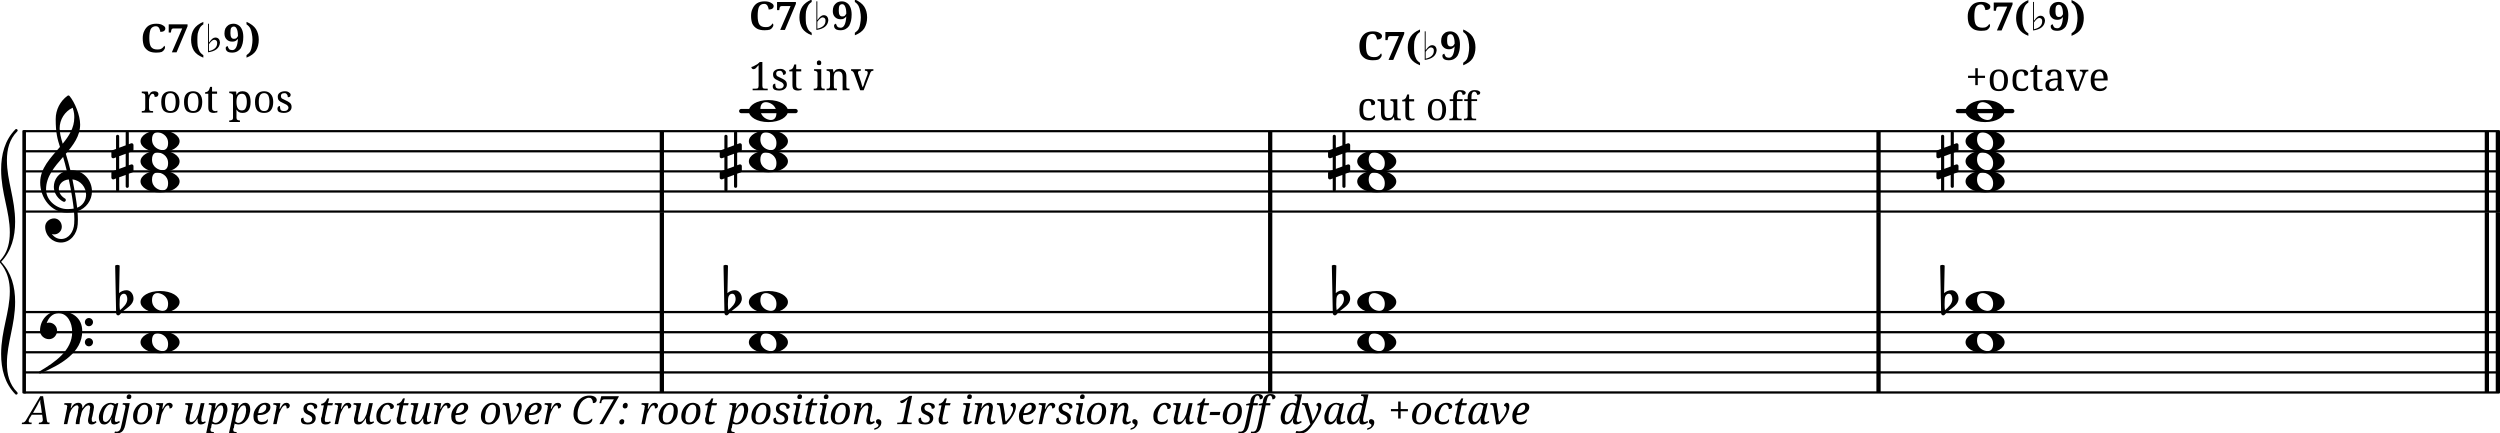
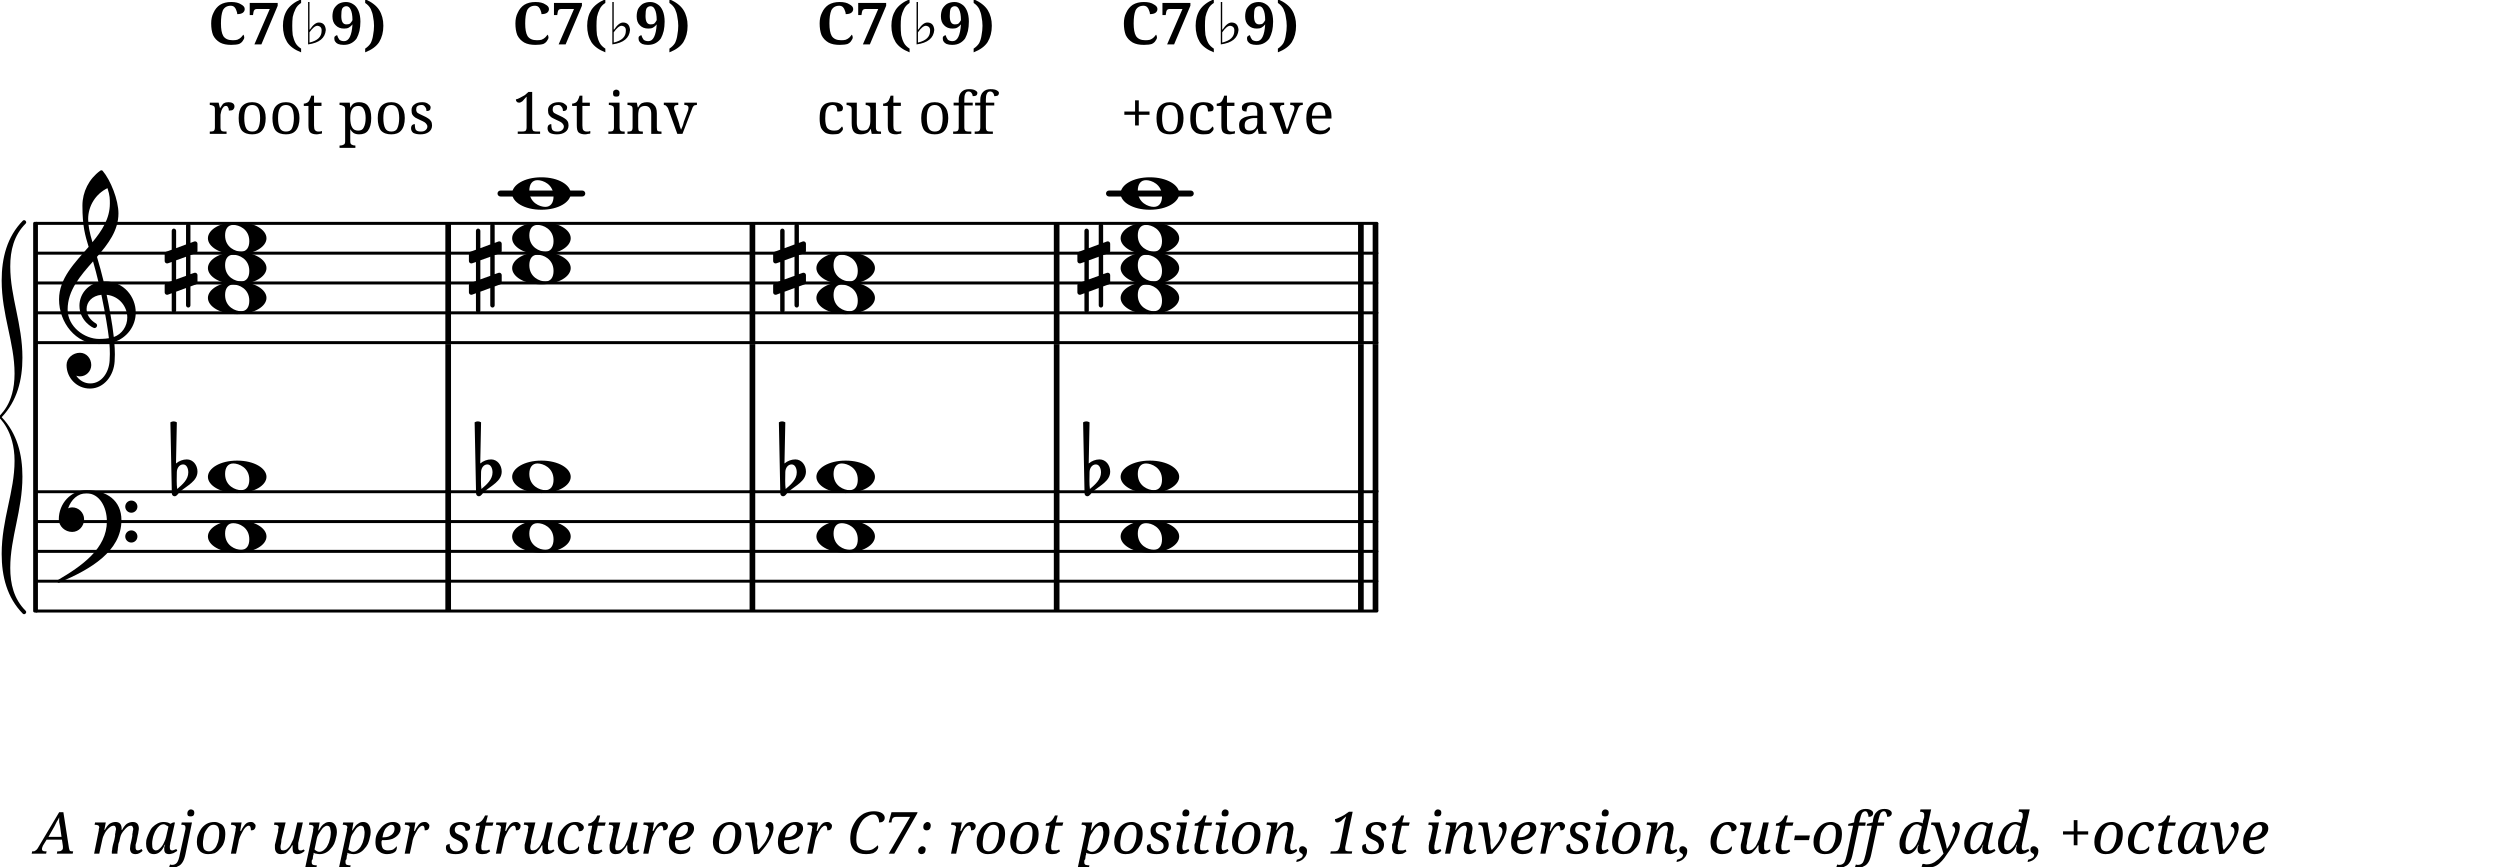
- <svg xmlns="http://www.w3.org/2000/svg" xmlns:xlink="http://www.w3.org/1999/xlink" version="1.2" width="185.78mm" height="32.17mm" viewBox="-1.191 0 124.375 21.537">
+ <svg xmlns="http://www.w3.org/2000/svg" xmlns:xlink="http://www.w3.org/1999/xlink" version="1.2" width="147.32mm" height="51.07mm" viewBox="-1.172 0 83.833 29.061">
  <style type="text/css">

tspan { white-space: pre; }

</style>
-   <g transform="translate(0, 10.5258)">
-     <line stroke-linejoin="round" stroke-linecap="round" stroke-width="0.112" stroke="currentColor" x1="0.056" y1="0" x2="123.128" y2="0" />
-   </g>
-   <g transform="translate(0, 9.5258)">
-     <line stroke-linejoin="round" stroke-linecap="round" stroke-width="0.112" stroke="currentColor" x1="0.056" y1="0" x2="123.128" y2="0" />
-   </g>
-   <g transform="translate(0, 8.5258)">
-     <line stroke-linejoin="round" stroke-linecap="round" stroke-width="0.112" stroke="currentColor" x1="0.056" y1="0" x2="123.128" y2="0" />
-   </g>
-   <g transform="translate(0, 7.5258)">
-     <line stroke-linejoin="round" stroke-linecap="round" stroke-width="0.112" stroke="currentColor" x1="0.056" y1="0" x2="123.128" y2="0" />
-   </g>
-   <g transform="translate(0, 6.5258)">
-     <line stroke-linejoin="round" stroke-linecap="round" stroke-width="0.112" stroke="currentColor" x1="0.056" y1="0" x2="123.128" y2="0" />
-   </g>
-   <g transform="translate(61.895, 8.5258)">
-     <rect x="0" y="-2" width="0.212" height="4.056" ry="0" fill="currentColor" />
-   </g>
-   <g transform="translate(61.895, 17.5258)">
-     <rect x="0" y="-2.056" width="0.212" height="4.056" ry="0" fill="currentColor" />
-   </g>
-   <g transform="translate(31.6301, -0)">
-     <rect x="0" y="10.582" width="0.212" height="4.944" ry="0" fill="currentColor" />
-   </g>
-   <g transform="translate(61.895, -0)">
-     <rect x="0" y="10.582" width="0.212" height="4.944" ry="0" fill="currentColor" />
-   </g>
-   <g transform="translate(31.6301, 17.5258)">
-     <rect x="0" y="-2.056" width="0.212" height="4.056" ry="0" fill="currentColor" />
-   </g>
-   <g transform="translate(31.6301, 8.5258)">
-     <rect x="0" y="-2" width="0.212" height="4.056" ry="0" fill="currentColor" />
-   </g>
-   <g transform="translate(92.1599, 8.5258)">
-     <rect x="0" y="-2" width="0.212" height="4.056" ry="0" fill="currentColor" />
-   </g>
-   <g transform="translate(92.1599, 17.5258)">
-     <rect x="0" y="-2.056" width="0.212" height="4.056" ry="0" fill="currentColor" />
-   </g>
-   <g transform="translate(92.1599, -0)">
-     <rect x="0" y="10.582" width="0.212" height="4.944" ry="0" fill="currentColor" />
-   </g>
-   <g transform="translate(122.9717, 8.5258)">
-     <rect x="0" y="-2" width="0.212" height="4.056" ry="0" fill="currentColor" />
-   </g>
-   <g transform="translate(122.4248, 8.5258)">
-     <rect x="0" y="-2" width="0.212" height="4.056" ry="0" fill="currentColor" />
-   </g>
-   <g transform="translate(122.9717, 17.5258)">
-     <rect x="0" y="-2.056" width="0.212" height="4.056" ry="0" fill="currentColor" />
-   </g>
-   <g transform="translate(122.4248, 17.5258)">
-     <rect x="0" y="-2.056" width="0.212" height="4.056" ry="0" fill="currentColor" />
-   </g>
-   <g transform="translate(0, 5.5258)">
-     <rect x="96.108" y="-0.106" width="2.918" height="0.212" ry="0.106" fill="currentColor" />
-   </g>
-   <g transform="translate(0, 5.5258)">
-     <rect x="35.578" y="-0.106" width="2.918" height="0.212" ry="0.106" fill="currentColor" />
-   </g>
-   <g transform="translate(0, 19.5258)">
-     <line stroke-linejoin="round" stroke-linecap="round" stroke-width="0.112" stroke="currentColor" x1="0.056" y1="0" x2="123.128" y2="0" />
-   </g>
-   <g transform="translate(0, 18.5258)">
-     <line stroke-linejoin="round" stroke-linecap="round" stroke-width="0.112" stroke="currentColor" x1="0.056" y1="0" x2="123.128" y2="0" />
-   </g>
-   <g transform="translate(0, 17.5258)">
-     <line stroke-linejoin="round" stroke-linecap="round" stroke-width="0.112" stroke="currentColor" x1="0.056" y1="0" x2="123.128" y2="0" />
-   </g>
-   <g transform="translate(0, 16.5258)">
-     <line stroke-linejoin="round" stroke-linecap="round" stroke-width="0.112" stroke="currentColor" x1="0.056" y1="0" x2="123.128" y2="0" />
-   </g>
-   <g transform="translate(0, 15.5258)">
-     <line stroke-linejoin="round" stroke-linecap="round" stroke-width="0.112" stroke="currentColor" x1="0.056" y1="0" x2="123.128" y2="0" />
-   </g>
-   <g transform="translate(122.9717, -0)">
-     <rect x="0" y="10.582" width="0.212" height="4.944" ry="0" fill="currentColor" />
-   </g>
-   <g transform="translate(122.4248, -0)">
-     <rect x="0" y="10.582" width="0.212" height="4.944" ry="0" fill="currentColor" />
-   </g>
-   <g transform="translate(65.1798, 15.0258)">
-     <path transform="scale(0.004, -0.004)" d="M29 39l-2 -64v-11c0 -22 2 -43 5 -65c44 38 91 80 91 138c0 33 -13 66 -42 66c-31 0 -51 -31 -52 -64zM-28 454c9 5 18 8 28 8s19 -3 28 -8l-7 -343c25 23 58 36 92 36c51 0 87 -49 87 -103c0 -79 -84 -117 -144 -169c-16 -14 -25 -41 -47 -41c-14 0 -25 13 -25 27z" fill="currentColor" />
-   </g>
-   <a style="color:inherit;" xlink:href="textedit:///workspaces/Build-testing/assets/notation/jt12-us-var-amaj-c7.ly:27:7:8">
-     <g transform="translate(96.5947, 9.0258)">
-       <path transform="scale(0.004, -0.004)" d="M211 111c-20 0 -68 -8 -68 -88c0 -100 89 -134 132 -134c20 0 68 8 68 88c0 100 -89 134 -132 134zM243 137c143 0 243 -65 243 -137s-100 -137 -243 -137s-243 65 -243 137s100 137 243 137z" fill="currentColor" />
-     </g>
-   </a>
-   <a style="color:inherit;" xlink:href="textedit:///workspaces/Build-testing/assets/notation/jt12-us-var-amaj-c7.ly:27:10:11">
-     <g transform="translate(96.5947, 8.0258)">
-       <path transform="scale(0.004, -0.004)" d="M211 111c-20 0 -68 -8 -68 -88c0 -100 89 -134 132 -134c20 0 68 8 68 88c0 100 -89 134 -132 134zM243 137c143 0 243 -65 243 -137s-100 -137 -243 -137s-243 65 -243 137s100 137 243 137z" fill="currentColor" />
-     </g>
-   </a>
-   <a style="color:inherit;" xlink:href="textedit:///workspaces/Build-testing/assets/notation/jt12-us-var-amaj-c7.ly:27:16:17">
-     <g transform="translate(96.5947, 7.0258)">
-       <path transform="scale(0.004, -0.004)" d="M211 111c-20 0 -68 -8 -68 -88c0 -100 89 -134 132 -134c20 0 68 8 68 88c0 100 -89 134 -132 134zM243 137c143 0 243 -65 243 -137s-100 -137 -243 -137s-243 65 -243 137s100 137 243 137z" fill="currentColor" />
-     </g>
-   </a>
-   <a style="color:inherit;" xlink:href="textedit:///workspaces/Build-testing/assets/notation/jt12-us-var-amaj-c7.ly:27:20:21">
-     <g transform="translate(96.5947, 5.5258)">
-       <path transform="scale(0.004, -0.004)" d="M211 111c-20 0 -68 -8 -68 -88c0 -100 89 -134 132 -134c20 0 68 8 68 88c0 100 -89 134 -132 134zM243 137c143 0 243 -65 243 -137s-100 -137 -243 -137s-243 65 -243 137s100 137 243 137z" fill="currentColor" />
-     </g>
-   </a>
-   <a style="color:inherit;" xlink:href="textedit:///workspaces/Build-testing/assets/notation/jt12-us-var-amaj-c7.ly:34:25:26">
-     <g transform="translate(66.3298, 17.0258)">
-       <path transform="scale(0.004, -0.004)" d="M211 111c-20 0 -68 -8 -68 -88c0 -100 89 -134 132 -134c20 0 68 8 68 88c0 100 -89 134 -132 134zM243 137c143 0 243 -65 243 -137s-100 -137 -243 -137s-243 65 -243 137s100 137 243 137z" fill="currentColor" />
-     </g>
-   </a>
-   <a style="color:inherit;" xlink:href="textedit:///workspaces/Build-testing/assets/notation/jt12-us-var-amaj-c7.ly:34:27:28">
-     <g transform="translate(66.3298, 15.0258)">
-       <path transform="scale(0.004, -0.004)" d="M211 111c-20 0 -68 -8 -68 -88c0 -100 89 -134 132 -134c20 0 68 8 68 88c0 100 -89 134 -132 134zM243 137c143 0 243 -65 243 -137s-100 -137 -243 -137s-243 65 -243 137s100 137 243 137z" fill="currentColor" />
-     </g>
-   </a>
-   <g transform="translate(64.8798, 8.0258)">
-     <path transform="scale(0.004, -0.004)" d="M0 117c0 9 6 18 15 21l43 16v157c0 11 8 19 19 19s20 -8 20 -19v-142l81 30v156c0 11 9 20 20 20s19 -9 19 -20v-142l28 11c3 1 5 1 8 1c12 0 22 -10 22 -23v-57c0 -9 -6 -18 -15 -21l-43 -16v-157l28 10c3 1 5 1 8 1c12 0 22 -9 22 -22v-57c0 -9 -6 -18 -15 -21l-43 -16 v-157c0 -11 -8 -19 -19 -19s-20 8 -20 19v142l-81 -30v-156c0 -11 -9 -20 -20 -20s-19 9 -19 20v142l-28 -11c-3 -1 -5 -1 -8 -1c-12 0 -22 10 -22 23v57c0 9 6 18 15 21l43 16v157l-28 -10c-3 -1 -5 -1 -8 -1c-12 0 -22 9 -22 22v57zM178 94l-81 -30v-158l81 30v158z" fill="currentColor" />
-   </g>
-   <g transform="translate(95.4447, 15.0258)">
-     <path transform="scale(0.004, -0.004)" d="M29 39l-2 -64v-11c0 -22 2 -43 5 -65c44 38 91 80 91 138c0 33 -13 66 -42 66c-31 0 -51 -31 -52 -64zM-28 454c9 5 18 8 28 8s19 -3 28 -8l-7 -343c25 23 58 36 92 36c51 0 87 -49 87 -103c0 -79 -84 -117 -144 -169c-16 -14 -25 -41 -47 -41c-14 0 -25 13 -25 27z" fill="currentColor" />
-   </g>
-   <a style="color:inherit;" xlink:href="textedit:///workspaces/Build-testing/assets/notation/jt12-us-var-amaj-c7.ly:34:34:35">
-     <g transform="translate(96.5947, 17.0258)">
-       <path transform="scale(0.004, -0.004)" d="M211 111c-20 0 -68 -8 -68 -88c0 -100 89 -134 132 -134c20 0 68 8 68 88c0 100 -89 134 -132 134zM243 137c143 0 243 -65 243 -137s-100 -137 -243 -137s-243 65 -243 137s100 137 243 137z" fill="currentColor" />
-     </g>
-   </a>
-   <a style="color:inherit;" xlink:href="textedit:///workspaces/Build-testing/assets/notation/jt12-us-var-amaj-c7.ly:34:36:37">
-     <g transform="translate(96.5947, 15.0258)">
-       <path transform="scale(0.004, -0.004)" d="M211 111c-20 0 -68 -8 -68 -88c0 -100 89 -134 132 -134c20 0 68 8 68 88c0 100 -89 134 -132 134zM243 137c143 0 243 -65 243 -137s-100 -137 -243 -137s-243 65 -243 137s100 137 243 137z" fill="currentColor" />
-     </g>
-   </a>
-   <a style="color:inherit;" xlink:href="textedit:///workspaces/Build-testing/assets/notation/jt12-us-var-amaj-c7.ly:27:25:26">
-     <g transform="translate(96.5947, 1.5172)">
-       <text font-family="serif" font-weight="bold" font-size="1.96" text-anchor="start" fill="currentColor">
-         <tspan>C7(♭9)</tspan>
-       </text>
-     </g>
-     <g transform="translate(96.5947, 4.5172)">
+   <g transform="translate(0, 11.4892)">
+     <line stroke-linejoin="round" stroke-linecap="round" stroke-width="0.1" stroke="currentColor" x1="0.05" y1="0" x2="44.998" y2="0" />
+   </g>
+   <g transform="translate(0, 10.4892)">
+     <line stroke-linejoin="round" stroke-linecap="round" stroke-width="0.1" stroke="currentColor" x1="0.05" y1="0" x2="44.998" y2="0" />
+   </g>
+   <g transform="translate(0, 9.4892)">
+     <line stroke-linejoin="round" stroke-linecap="round" stroke-width="0.1" stroke="currentColor" x1="0.05" y1="0" x2="44.998" y2="0" />
+   </g>
+   <g transform="translate(0, 8.4892)">
+     <line stroke-linejoin="round" stroke-linecap="round" stroke-width="0.1" stroke="currentColor" x1="0.05" y1="0" x2="44.998" y2="0" />
+   </g>
+   <g transform="translate(0, 7.4892)">
+     <line stroke-linejoin="round" stroke-linecap="round" stroke-width="0.1" stroke="currentColor" x1="0.05" y1="0" x2="44.998" y2="0" />
+   </g>
+   <g transform="translate(23.964, 9.4892)">
+     <rect x="0" y="-2" width="0.19" height="4.05" ry="0" fill="currentColor" />
+   </g>
+   <g transform="translate(23.964, 18.4892)">
+     <rect x="0" y="-2.05" width="0.19" height="4.05" ry="0" fill="currentColor" />
+   </g>
+   <g transform="translate(13.762, -0)">
+     <rect x="0" y="11.539" width="0.19" height="4.95" ry="0" fill="currentColor" />
+   </g>
+   <g transform="translate(23.964, -0)">
+     <rect x="0" y="11.539" width="0.19" height="4.95" ry="0" fill="currentColor" />
+   </g>
+   <g transform="translate(13.762, 18.4892)">
+     <rect x="0" y="-2.05" width="0.19" height="4.05" ry="0" fill="currentColor" />
+   </g>
+   <g transform="translate(13.762, 9.4892)">
+     <rect x="0" y="-2" width="0.19" height="4.05" ry="0" fill="currentColor" />
+   </g>
+   <g transform="translate(34.166, 9.4892)">
+     <rect x="0" y="-2" width="0.19" height="4.05" ry="0" fill="currentColor" />
+   </g>
+   <g transform="translate(34.166, 18.4892)">
+     <rect x="0" y="-2.05" width="0.19" height="4.05" ry="0" fill="currentColor" />
+   </g>
+   <g transform="translate(34.166, -0)">
+     <rect x="0" y="11.539" width="0.19" height="4.95" ry="0" fill="currentColor" />
+   </g>
+   <g transform="translate(44.858, 9.4892)">
+     <rect x="0" y="-2" width="0.19" height="4.05" ry="0" fill="currentColor" />
+   </g>
+   <g transform="translate(44.368, 9.4892)">
+     <rect x="0" y="-2" width="0.19" height="4.05" ry="0" fill="currentColor" />
+   </g>
+   <g transform="translate(44.858, 18.4892)">
+     <rect x="0" y="-2.05" width="0.19" height="4.05" ry="0" fill="currentColor" />
+   </g>
+   <g transform="translate(44.368, 18.4892)">
+     <rect x="0" y="-2.05" width="0.19" height="4.05" ry="0" fill="currentColor" />
+   </g>
+   <g transform="translate(0, 6.4892)">
+     <rect x="35.916" y="-0.1" width="2.943" height="0.2" ry="0.1" fill="currentColor" />
+   </g>
+   <g transform="translate(0, 6.4892)">
+     <rect x="15.511" y="-0.1" width="2.943" height="0.2" ry="0.1" fill="currentColor" />
+   </g>
+   <g transform="translate(0, 20.4892)">
+     <line stroke-linejoin="round" stroke-linecap="round" stroke-width="0.1" stroke="currentColor" x1="0.05" y1="0" x2="44.998" y2="0" />
+   </g>
+   <g transform="translate(0, 19.4892)">
+     <line stroke-linejoin="round" stroke-linecap="round" stroke-width="0.1" stroke="currentColor" x1="0.05" y1="0" x2="44.998" y2="0" />
+   </g>
+   <g transform="translate(0, 18.4892)">
+     <line stroke-linejoin="round" stroke-linecap="round" stroke-width="0.1" stroke="currentColor" x1="0.05" y1="0" x2="44.998" y2="0" />
+   </g>
+   <g transform="translate(0, 17.4892)">
+     <line stroke-linejoin="round" stroke-linecap="round" stroke-width="0.1" stroke="currentColor" x1="0.05" y1="0" x2="44.998" y2="0" />
+   </g>
+   <g transform="translate(0, 16.4892)">
+     <line stroke-linejoin="round" stroke-linecap="round" stroke-width="0.1" stroke="currentColor" x1="0.05" y1="0" x2="44.998" y2="0" />
+   </g>
+   <g transform="translate(44.858, -0)">
+     <rect x="0" y="11.539" width="0.19" height="4.95" ry="0" fill="currentColor" />
+   </g>
+   <g transform="translate(44.368, -0)">
+     <rect x="0" y="11.539" width="0.19" height="4.95" ry="0" fill="currentColor" />
+   </g>
+   <g transform="translate(25.054, 15.9892)">
+     <path transform="scale(0.004, -0.004)" d="M27 41l-1 -66v-11c0 -22 1 -44 4 -66c45 38 93 80 93 139c0 33 -14 67 -43 67c-31 0 -52 -30 -53 -63zM-15 -138l-12 595c8 5 18 8 27 8s19 -3 27 -8l-7 -345c25 21 58 34 91 34c52 0 89 -48 89 -102c0 -80 -86 -117 -147 -169c-15 -13 -24 -38 -45 -38 c-13 0 -23 11 -23 25z" fill="currentColor" />
+   </g>
+   <a style="color:inherit;" xlink:href="textedit:///workspaces/Build-testing/assets/notation/jt12-us-var-amaj-c7.ly:27:12:13">
+     <g transform="translate(36.406, 1.4892)">
+       <text font-family="serif" font-weight="bold" font-size="1.96" text-anchor="start" fill="currentColor">
+         <tspan>C7(♭9)</tspan>
+       </text>
+     </g>
+     <g transform="translate(36.406, 4.4892)">
      <text font-family="serif" font-size="1.96" text-anchor="start" fill="currentColor">
        <tspan>+octave</tspan>
      </text>
    </g>
  </a>
-   <g transform="translate(95.1447, 8.0258)">
-     <path transform="scale(0.004, -0.004)" d="M0 117c0 9 6 18 15 21l43 16v157c0 11 8 19 19 19s20 -8 20 -19v-142l81 30v156c0 11 9 20 20 20s19 -9 19 -20v-142l28 11c3 1 5 1 8 1c12 0 22 -10 22 -23v-57c0 -9 -6 -18 -15 -21l-43 -16v-157l28 10c3 1 5 1 8 1c12 0 22 -9 22 -22v-57c0 -9 -6 -18 -15 -21l-43 -16 v-157c0 -11 -8 -19 -19 -19s-20 8 -20 19v142l-81 -30v-156c0 -11 -9 -20 -20 -20s-19 9 -19 20v142l-28 -11c-3 -1 -5 -1 -8 -1c-12 0 -22 10 -22 23v57c0 9 6 18 15 21l43 16v157l-28 -10c-3 -1 -5 -1 -8 -1c-12 0 -22 9 -22 22v57zM178 94l-81 -30v-158l81 30v158z" fill="currentColor" />
-   </g>
-   <g transform="translate(4.35, 8.0258)">
-     <path transform="scale(0.004, -0.004)" d="M0 117c0 9 6 18 15 21l43 16v157c0 11 8 19 19 19s20 -8 20 -19v-142l81 30v156c0 11 9 20 20 20s19 -9 19 -20v-142l28 11c3 1 5 1 8 1c12 0 22 -10 22 -23v-57c0 -9 -6 -18 -15 -21l-43 -16v-157l28 10c3 1 5 1 8 1c12 0 22 -9 22 -22v-57c0 -9 -6 -18 -15 -21l-43 -16 v-157c0 -11 -8 -19 -19 -19s-20 8 -20 19v142l-81 -30v-156c0 -11 -9 -20 -20 -20s-19 9 -19 20v142l-28 -11c-3 -1 -5 -1 -8 -1c-12 0 -22 10 -22 23v57c0 9 6 18 15 21l43 16v157l-28 -10c-3 -1 -5 -1 -8 -1c-12 0 -22 9 -22 22v57zM178 94l-81 -30v-158l81 30v158z" fill="currentColor" />
-   </g>
-   <g transform="translate(4.65, 15.0258)">
-     <path transform="scale(0.004, -0.004)" d="M29 39l-2 -64v-11c0 -22 2 -43 5 -65c44 38 91 80 91 138c0 33 -13 66 -42 66c-31 0 -51 -31 -52 -64zM-28 454c9 5 18 8 28 8s19 -3 28 -8l-7 -343c25 23 58 36 92 36c51 0 87 -49 87 -103c0 -79 -84 -117 -144 -169c-16 -14 -25 -41 -47 -41c-14 0 -25 13 -25 27z" fill="currentColor" />
-   </g>
-   <a style="color:inherit;" xlink:href="textedit:///workspaces/Build-testing/assets/notation/jt12-us-var-amaj-c7.ly:21:16:17">
-     <g transform="translate(5.8, 7.0258)">
-       <path transform="scale(0.004, -0.004)" d="M211 111c-20 0 -68 -8 -68 -88c0 -100 89 -134 132 -134c20 0 68 8 68 88c0 100 -89 134 -132 134zM243 137c143 0 243 -65 243 -137s-100 -137 -243 -137s-243 65 -243 137s100 137 243 137z" fill="currentColor" />
-     </g>
-   </a>
-   <g transform="translate(-0.3786, 13.0258)">
+   <a style="color:inherit;" xlink:href="textedit:///workspaces/Build-testing/assets/notation/jt12-us-var-amaj-c7.ly:33:11:12">
+     <g transform="translate(36.406, 9.9892)">
+       <path transform="scale(0.004, -0.004)" d="M213 112c-45 0 -69 -34 -69 -88c0 -102 89 -136 134 -136s69 34 69 88c0 102 -89 136 -134 136zM245 136c144 0 246 -65 246 -136s-102 -136 -246 -136s-245 65 -245 136s101 136 245 136z" fill="currentColor" />
+     </g>
+   </a>
+   <a style="color:inherit;" xlink:href="textedit:///workspaces/Build-testing/assets/notation/jt12-us-var-amaj-c7.ly:33:14:15">
+     <g transform="translate(36.406, 8.9892)">
+       <path transform="scale(0.004, -0.004)" d="M213 112c-45 0 -69 -34 -69 -88c0 -102 89 -136 134 -136s69 34 69 88c0 102 -89 136 -134 136zM245 136c144 0 246 -65 246 -136s-102 -136 -246 -136s-245 65 -245 136s101 136 245 136z" fill="currentColor" />
+     </g>
+   </a>
+   <a style="color:inherit;" xlink:href="textedit:///workspaces/Build-testing/assets/notation/jt12-us-var-amaj-c7.ly:33:20:21">
+     <g transform="translate(36.406, 7.9892)">
+       <path transform="scale(0.004, -0.004)" d="M213 112c-45 0 -69 -34 -69 -88c0 -102 89 -136 134 -136s69 34 69 88c0 102 -89 136 -134 136zM245 136c144 0 246 -65 246 -136s-102 -136 -246 -136s-245 65 -245 136s101 136 245 136z" fill="currentColor" />
+     </g>
+   </a>
+   <a style="color:inherit;" xlink:href="textedit:///workspaces/Build-testing/assets/notation/jt12-us-var-amaj-c7.ly:42:25:26">
+     <g transform="translate(26.204, 17.9892)">
+       <path transform="scale(0.004, -0.004)" d="M213 112c-45 0 -69 -34 -69 -88c0 -102 89 -136 134 -136s69 34 69 88c0 102 -89 136 -134 136zM245 136c144 0 246 -65 246 -136s-102 -136 -246 -136s-245 65 -245 136s101 136 245 136z" fill="currentColor" />
+     </g>
+   </a>
+   <a style="color:inherit;" xlink:href="textedit:///workspaces/Build-testing/assets/notation/jt12-us-var-amaj-c7.ly:42:27:28">
+     <g transform="translate(26.204, 15.9892)">
+       <path transform="scale(0.004, -0.004)" d="M213 112c-45 0 -69 -34 -69 -88c0 -102 89 -136 134 -136s69 34 69 88c0 102 -89 136 -134 136zM245 136c144 0 246 -65 246 -136s-102 -136 -246 -136s-245 65 -245 136s101 136 245 136z" fill="currentColor" />
+     </g>
+   </a>
+   <g transform="translate(24.754, 8.9892)">
+     <path transform="scale(0.004, -0.004)" d="M0 119c0 8 5 15 13 18l46 17v158c0 10 8 19 18 19s19 -9 19 -19v-145l83 31v158c0 10 9 19 19 19s18 -9 18 -19v-145l32 12c2 1 5 1 7 1c11 0 20 -9 20 -20v-60c0 -8 -5 -16 -13 -19l-46 -16v-160l32 11c2 1 5 1 7 1c11 0 20 -9 20 -20v-60c0 -8 -5 -15 -13 -18l-46 -17 v-158c0 -10 -8 -19 -18 -19s-19 9 -19 19v145l-83 -31v-158c0 -10 -9 -19 -19 -19s-18 9 -18 19v145l-32 -12c-2 -1 -5 -1 -7 -1c-11 0 -20 9 -20 20v60c0 8 5 16 13 19l46 16v160l-32 -11c-2 -1 -5 -1 -7 -1c-11 0 -20 9 -20 20v60zM179 95l-83 -30v-160l83 30v160z" fill="currentColor" />
+   </g>
+   <g transform="translate(35.256, 15.9892)">
+     <path transform="scale(0.004, -0.004)" d="M27 41l-1 -66v-11c0 -22 1 -44 4 -66c45 38 93 80 93 139c0 33 -14 67 -43 67c-31 0 -52 -30 -53 -63zM-15 -138l-12 595c8 5 18 8 27 8s19 -3 27 -8l-7 -345c25 21 58 34 91 34c52 0 89 -48 89 -102c0 -80 -86 -117 -147 -169c-15 -13 -24 -38 -45 -38 c-13 0 -23 11 -23 25z" fill="currentColor" />
+   </g>
+   <a style="color:inherit;" xlink:href="textedit:///workspaces/Build-testing/assets/notation/jt12-us-var-amaj-c7.ly:42:34:35">
+     <g transform="translate(36.406, 17.9892)">
+       <path transform="scale(0.004, -0.004)" d="M213 112c-45 0 -69 -34 -69 -88c0 -102 89 -136 134 -136s69 34 69 88c0 102 -89 136 -134 136zM245 136c144 0 246 -65 246 -136s-102 -136 -246 -136s-245 65 -245 136s101 136 245 136z" fill="currentColor" />
+     </g>
+   </a>
+   <a style="color:inherit;" xlink:href="textedit:///workspaces/Build-testing/assets/notation/jt12-us-var-amaj-c7.ly:42:36:37">
+     <g transform="translate(36.406, 15.9892)">
+       <path transform="scale(0.004, -0.004)" d="M213 112c-45 0 -69 -34 -69 -88c0 -102 89 -136 134 -136s69 34 69 88c0 102 -89 136 -134 136zM245 136c144 0 246 -65 246 -136s-102 -136 -246 -136s-245 65 -245 136s101 136 245 136z" fill="currentColor" />
+     </g>
+   </a>
+   <a style="color:inherit;" xlink:href="textedit:///workspaces/Build-testing/assets/notation/jt12-us-var-amaj-c7.ly:33:24:25">
+     <g transform="translate(36.406, 6.4892)">
+       <path transform="scale(0.004, -0.004)" d="M213 112c-45 0 -69 -34 -69 -88c0 -102 89 -136 134 -136s69 34 69 88c0 102 -89 136 -134 136zM245 136c144 0 246 -65 246 -136s-102 -136 -246 -136s-245 65 -245 136s101 136 245 136z" fill="currentColor" />
+     </g>
+   </a>
+   <g transform="translate(34.956, 8.9892)">
+     <path transform="scale(0.004, -0.004)" d="M0 119c0 8 5 15 13 18l46 17v158c0 10 8 19 18 19s19 -9 19 -19v-145l83 31v158c0 10 9 19 19 19s18 -9 18 -19v-145l32 12c2 1 5 1 7 1c11 0 20 -9 20 -20v-60c0 -8 -5 -16 -13 -19l-46 -16v-160l32 11c2 1 5 1 7 1c11 0 20 -9 20 -20v-60c0 -8 -5 -15 -13 -18l-46 -17 v-158c0 -10 -8 -19 -18 -19s-19 9 -19 19v145l-83 -31v-158c0 -10 -9 -19 -19 -19s-18 9 -18 19v145l-32 -12c-2 -1 -5 -1 -7 -1c-11 0 -20 9 -20 20v60c0 8 5 16 13 19l46 16v160l-32 -11c-2 -1 -5 -1 -7 -1c-11 0 -20 9 -20 20v60zM179 95l-83 -30v-160l83 30v160z" fill="currentColor" />
+   </g>
+   <g transform="translate(4.35, 8.9892)">
+     <path transform="scale(0.004, -0.004)" d="M0 119c0 8 5 15 13 18l46 17v158c0 10 8 19 18 19s19 -9 19 -19v-145l83 31v158c0 10 9 19 19 19s18 -9 18 -19v-145l32 12c2 1 5 1 7 1c11 0 20 -9 20 -20v-60c0 -8 -5 -16 -13 -19l-46 -16v-160l32 11c2 1 5 1 7 1c11 0 20 -9 20 -20v-60c0 -8 -5 -15 -13 -18l-46 -17 v-158c0 -10 -8 -19 -18 -19s-19 9 -19 19v145l-83 -31v-158c0 -10 -9 -19 -19 -19s-18 9 -18 19v145l-32 -12c-2 -1 -5 -1 -7 -1c-11 0 -20 9 -20 20v60c0 8 5 16 13 19l46 16v160l-32 -11c-2 -1 -5 -1 -7 -1c-11 0 -20 9 -20 20v60zM179 95l-83 -30v-160l83 30v160z" fill="currentColor" />
+   </g>
+   <g transform="translate(4.65, 15.9892)">
+     <path transform="scale(0.004, -0.004)" d="M27 41l-1 -66v-11c0 -22 1 -44 4 -66c45 38 93 80 93 139c0 33 -14 67 -43 67c-31 0 -52 -30 -53 -63zM-15 -138l-12 595c8 5 18 8 27 8s19 -3 27 -8l-7 -345c25 21 58 34 91 34c52 0 89 -48 89 -102c0 -80 -86 -117 -147 -169c-15 -13 -24 -38 -45 -38 c-13 0 -23 11 -23 25z" fill="currentColor" />
+   </g>
+   <a style="color:inherit;" xlink:href="textedit:///workspaces/Build-testing/assets/notation/jt12-us-var-amaj-c7.ly:30:14:15">
+     <g transform="translate(5.8, 8.9892)">
+       <path transform="scale(0.004, -0.004)" d="M213 112c-45 0 -69 -34 -69 -88c0 -102 89 -136 134 -136s69 34 69 88c0 102 -89 136 -134 136zM245 136c144 0 246 -65 246 -136s-102 -136 -246 -136s-245 65 -245 136s101 136 245 136z" fill="currentColor" />
+     </g>
+   </a>
+   <g transform="translate(-0.36, 13.9892)">
    <path transform="scale(0.004, -0.004)" d="M-81 -366c0 255 -132 363 -132 366c0 18 132 96 132 366c0 261 -108 489 -108 780c0 189 45 366 177 501c15 15 39 -9 24 -24c-99 -99 -129 -225 -129 -360c0 -255 102 -480 102 -765c0 -186 -45 -363 -174 -498c129 -135 174 -312 174 -498c0 -285 -102 -510 -102 -765 c0 -135 30 -261 129 -360c15 -15 -9 -39 -24 -24c-132 135 -177 312 -177 501c0 291 108 519 108 780z" fill="currentColor" />
  </g>
-   <g transform="translate(-0.0786, 13.0258)">
-     <rect x="0" y="-6.556" width="0.179" height="13.112" ry="0.056" fill="currentColor" />
-   </g>
-   <a style="color:inherit;" xlink:href="textedit:///workspaces/Build-testing/assets/notation/jt12-us-var-amaj-c7.ly:21:7:8">
-     <g transform="translate(5.8, 9.0258)">
-       <path transform="scale(0.004, -0.004)" d="M211 111c-20 0 -68 -8 -68 -88c0 -100 89 -134 132 -134c20 0 68 8 68 88c0 100 -89 134 -132 134zM243 137c143 0 243 -65 243 -137s-100 -137 -243 -137s-243 65 -243 137s100 137 243 137z" fill="currentColor" />
-     </g>
-   </a>
-   <a style="color:inherit;" xlink:href="textedit:///workspaces/Build-testing/assets/notation/jt12-us-var-amaj-c7.ly:21:10:11">
-     <g transform="translate(5.8, 8.0258)">
-       <path transform="scale(0.004, -0.004)" d="M211 111c-20 0 -68 -8 -68 -88c0 -100 89 -134 132 -134c20 0 68 8 68 88c0 100 -89 134 -132 134zM243 137c143 0 243 -65 243 -137s-100 -137 -243 -137s-243 65 -243 137s100 137 243 137z" fill="currentColor" />
-     </g>
-   </a>
-   <a style="color:inherit;" xlink:href="textedit:///workspaces/Build-testing/assets/notation/jt12-us-var-amaj-c7.ly:21:21:22">
-     <g transform="translate(5.8, 2.6023)">
-       <text font-family="serif" font-weight="bold" font-size="1.96" text-anchor="start" fill="currentColor">
-         <tspan>C7(♭9)</tspan>
-       </text>
-     </g>
-     <g transform="translate(5.8, 5.6023)">
+   <g transform="translate(-0.06, 13.9892)">
+     <rect x="0" y="-6.55" width="0.16" height="13.1" ry="0.05" fill="currentColor" />
+   </g>
+   <a style="color:inherit;" xlink:href="textedit:///workspaces/Build-testing/assets/notation/jt12-us-var-amaj-c7.ly:24:12:13">
+     <g transform="translate(5.8, 1.4892)">
+       <text font-family="serif" font-weight="bold" font-size="1.96" text-anchor="start" fill="currentColor">
+         <tspan>C7(♭9)</tspan>
+       </text>
+     </g>
+     <g transform="translate(5.8, 4.4892)">
      <text font-family="serif" font-size="1.96" text-anchor="start" fill="currentColor">
        <tspan>root pos</tspan>
      </text>
    </g>
  </a>
-   <g transform="translate(0.8, 9.5258)">
-     <path transform="scale(0.004, -0.004)" d="M646 2c0 -113 -74 -213 -180 -247c3 -34 5 -68 5 -102c0 -20 -1 -40 -2 -60c-7 -121 -91 -228 -209 -228c-108 0 -196 87 -196 196c0 58 53 104 112 104c54 0 95 -48 95 -104c0 -52 -43 -95 -95 -95c-10 0 -20 2 -29 6c26 -38 68 -63 116 -63h3c93 2 153 92 159 190 c1 19 2 37 2 56c0 30 -2 60 -4 90c-5 -1 -43 -8 -88 -8c-194 0 -333 180 -333 375c0 177 130 307 246 442c-31 98 -53 170 -53 347c0 115 55 223 148 290c7 5 16 4 22 -1c68 -80 134 -243 134 -357c0 -143 -85 -255 -178 -364c21 -68 40 -137 57 -206c1 0 5 1 11 1 c156 0 257 -129 257 -262zM462 -202c66 24 111 88 111 162c0 89 -65 178 -170 190c28 -135 50 -272 59 -352zM75 26c0 -145 141 -245 263 -245c1 0 46 0 81 6c-7 65 -27 206 -61 363c-79 -8 -124 -61 -124 -119c0 -43 25 -89 80 -121c5 -5 7 -11 7 -16 c0 -12 -10 -23 -22 -23c-16 0 -127 63 -127 188c0 89 58 175 161 198c-14 58 -29 116 -46 173c-106 -122 -212 -244 -212 -404zM406 1042c-99 -47 -162 -148 -162 -257c0 -49 13 -111 38 -191c79 97 144 199 144 324c0 33 0 63 -20 124z" fill="currentColor" />
+   <a style="color:inherit;" xlink:href="textedit:///workspaces/Build-testing/assets/notation/jt12-us-var-amaj-c7.ly:30:11:12">
+     <g transform="translate(5.8, 9.9892)">
+       <path transform="scale(0.004, -0.004)" d="M213 112c-45 0 -69 -34 -69 -88c0 -102 89 -136 134 -136s69 34 69 88c0 102 -89 136 -134 136zM245 136c144 0 246 -65 246 -136s-102 -136 -246 -136s-245 65 -245 136s101 136 245 136z" fill="currentColor" />
+     </g>
+   </a>
+   <a style="color:inherit;" xlink:href="textedit:///workspaces/Build-testing/assets/notation/jt12-us-var-amaj-c7.ly:30:20:21">
+     <g transform="translate(5.8, 7.9892)">
+       <path transform="scale(0.004, -0.004)" d="M213 112c-45 0 -69 -34 -69 -88c0 -102 89 -136 134 -136s69 34 69 88c0 102 -89 136 -134 136zM245 136c144 0 246 -65 246 -136s-102 -136 -246 -136s-245 65 -245 136s101 136 245 136z" fill="currentColor" />
+     </g>
+   </a>
+   <g transform="translate(0.8, 10.4892)">
+     <path transform="scale(0.004, -0.004)" d="M266 -635h-6c-108 0 -195 88 -195 197c0 58 53 103 112 103c54 0 95 -47 95 -103c0 -52 -43 -95 -95 -95c-11 0 -21 2 -31 6c26 -39 68 -65 117 -65h4zM461 -203c68 24 113 90 113 164c0 90 -66 179 -173 190c19 -89 48 -242 60 -354zM74 28c0 -145 141 -247 264 -247 c1 0 47 0 82 6c-7 64 -29 203 -63 364c-79 -8 -124 -61 -124 -119c0 -44 25 -91 81 -123c5 -5 7 -10 7 -15c0 -11 -10 -22 -22 -22c-15 0 -126 62 -126 187c0 88 58 174 160 197c-14 58 -29 117 -46 175c-107 -121 -213 -243 -213 -403zM250 553c-29 96 -52 170 -52 346 c0 115 55 224 149 292c6 5 14 5 20 0c68 -80 133 -245 133 -358c0 -143 -86 -255 -180 -364c21 -68 39 -138 56 -207c2 0 7 1 13 1c155 0 256 -128 256 -261c0 -113 -74 -212 -180 -246c3 -35 5 -70 5 -105c0 -19 -1 -39 -2 -58c-7 -119 -88 -225 -202 -228l1 43 c93 2 153 92 159 191c1 18 2 37 2 55c0 31 -1 61 -4 92c-5 -1 -44 -8 -89 -8c-193 0 -333 180 -333 374c0 177 131 306 248 441zM428 916c0 34 1 66 -20 129c-99 -48 -162 -149 -162 -259c0 -52 12 -115 36 -194c80 97 146 198 146 324z" fill="currentColor" />
  </g>
  <a style="color:inherit;" xlink:href="textedit:///workspaces/Build-testing/assets/notation/jt12-us-var-amaj-c7.ly:18:6:7">
</a>
-   <a style="color:inherit;" xlink:href="textedit:///workspaces/Build-testing/assets/notation/jt12-us-var-amaj-c7.ly:34:7:8">
-     <g transform="translate(5.8, 17.0258)">
-       <path transform="scale(0.004, -0.004)" d="M211 111c-20 0 -68 -8 -68 -88c0 -100 89 -134 132 -134c20 0 68 8 68 88c0 100 -89 134 -132 134zM243 137c143 0 243 -65 243 -137s-100 -137 -243 -137s-243 65 -243 137s100 137 243 137z" fill="currentColor" />
-     </g>
-   </a>
-   <a style="color:inherit;" xlink:href="textedit:///workspaces/Build-testing/assets/notation/jt12-us-var-amaj-c7.ly:34:9:10">
-     <g transform="translate(5.8, 15.0258)">
-       <path transform="scale(0.004, -0.004)" d="M211 111c-20 0 -68 -8 -68 -88c0 -100 89 -134 132 -134c20 0 68 8 68 88c0 100 -89 134 -132 134zM243 137c143 0 243 -65 243 -137s-100 -137 -243 -137s-243 65 -243 137s100 137 243 137z" fill="currentColor" />
-     </g>
-   </a>
-   <g transform="translate(0.8, 16.5258)">
-     <path transform="scale(0.004, -0.004)" d="M558 -125c0 28 22 51 50 51s51 -23 51 -51s-23 -51 -51 -51s-50 23 -50 51zM558 125c0 28 22 51 50 51s51 -23 51 -51s-23 -51 -51 -51s-50 23 -50 51zM231 264c172 0 294 -88 294 -251c0 -263 -262 -416 -515 -523c-3 -3 -7 -4 -10 -4c-7 0 -14 7 -14 14c0 3 1 7 4 10 c201 118 410 265 410 492c0 119 -61 234 -169 234c-72 0 -124 -53 -148 -123c10 4 19 6 29 6c55 0 100 -45 100 -100c0 -58 -44 -106 -100 -106c-60 0 -112 47 -112 106c0 133 101 245 231 245z" fill="currentColor" />
-   </g>
-   <a style="color:inherit;" xlink:href="textedit:///workspaces/Build-testing/assets/notation/jt12-us-var-amaj-c7.ly:32:6:7">
+   <a style="color:inherit;" xlink:href="textedit:///workspaces/Build-testing/assets/notation/jt12-us-var-amaj-c7.ly:42:7:8">
+     <g transform="translate(5.8, 17.9892)">
+       <path transform="scale(0.004, -0.004)" d="M213 112c-45 0 -69 -34 -69 -88c0 -102 89 -136 134 -136s69 34 69 88c0 102 -89 136 -134 136zM245 136c144 0 246 -65 246 -136s-102 -136 -246 -136s-245 65 -245 136s101 136 245 136z" fill="currentColor" />
+     </g>
+   </a>
+   <a style="color:inherit;" xlink:href="textedit:///workspaces/Build-testing/assets/notation/jt12-us-var-amaj-c7.ly:42:9:10">
+     <g transform="translate(5.8, 15.9892)">
+       <path transform="scale(0.004, -0.004)" d="M213 112c-45 0 -69 -34 -69 -88c0 -102 89 -136 134 -136s69 34 69 88c0 102 -89 136 -134 136zM245 136c144 0 246 -65 246 -136s-102 -136 -246 -136s-245 65 -245 136s101 136 245 136z" fill="currentColor" />
+     </g>
+   </a>
+   <g transform="translate(0.8, 17.4892)">
+     <path transform="scale(0.004, -0.004)" d="M557 -125c0 28 23 51 51 51s51 -23 51 -51s-23 -51 -51 -51s-51 23 -51 51zM557 125c0 28 23 51 51 51s51 -23 51 -51s-23 -51 -51 -51s-51 23 -51 51zM232 263c172 0 293 -88 293 -251c0 -263 -263 -414 -516 -521c-3 -3 -6 -4 -9 -4c-7 0 -13 6 -13 13c0 3 1 6 4 9 c202 118 412 265 412 493c0 120 -63 235 -171 235c-74 0 -129 -54 -154 -126c11 5 22 8 34 8c55 0 100 -45 100 -100c0 -58 -44 -106 -100 -106c-60 0 -112 47 -112 106c0 133 102 244 232 244z" fill="currentColor" />
+   </g>
+   <a style="color:inherit;" xlink:href="textedit:///workspaces/Build-testing/assets/notation/jt12-us-var-amaj-c7.ly:40:6:7">
</a>
-   <g transform="translate(34.6149, 8.0258)">
-     <path transform="scale(0.004, -0.004)" d="M0 117c0 9 6 18 15 21l43 16v157c0 11 8 19 19 19s20 -8 20 -19v-142l81 30v156c0 11 9 20 20 20s19 -9 19 -20v-142l28 11c3 1 5 1 8 1c12 0 22 -10 22 -23v-57c0 -9 -6 -18 -15 -21l-43 -16v-157l28 10c3 1 5 1 8 1c12 0 22 -9 22 -22v-57c0 -9 -6 -18 -15 -21l-43 -16 v-157c0 -11 -8 -19 -19 -19s-20 8 -20 19v142l-81 -30v-156c0 -11 -9 -20 -20 -20s-19 9 -19 20v142l-28 -11c-3 -1 -5 -1 -8 -1c-12 0 -22 10 -22 23v57c0 9 6 18 15 21l43 16v157l-28 -10c-3 -1 -5 -1 -8 -1c-12 0 -22 9 -22 22v57zM178 94l-81 -30v-158l81 30v158z" fill="currentColor" />
-   </g>
-   <g transform="translate(34.9149, 15.0258)">
-     <path transform="scale(0.004, -0.004)" d="M29 39l-2 -64v-11c0 -22 2 -43 5 -65c44 38 91 80 91 138c0 33 -13 66 -42 66c-31 0 -51 -31 -52 -64zM-28 454c9 5 18 8 28 8s19 -3 28 -8l-7 -343c25 23 58 36 92 36c51 0 87 -49 87 -103c0 -79 -84 -117 -144 -169c-16 -14 -25 -41 -47 -41c-14 0 -25 13 -25 27z" fill="currentColor" />
-   </g>
-   <a style="color:inherit;" xlink:href="textedit:///workspaces/Build-testing/assets/notation/jt12-us-var-amaj-c7.ly:25:7:8">
-     <g transform="translate(66.3298, 9.0258)">
-       <path transform="scale(0.004, -0.004)" d="M211 111c-20 0 -68 -8 -68 -88c0 -100 89 -134 132 -134c20 0 68 8 68 88c0 100 -89 134 -132 134zM243 137c143 0 243 -65 243 -137s-100 -137 -243 -137s-243 65 -243 137s100 137 243 137z" fill="currentColor" />
-     </g>
-   </a>
-   <a style="color:inherit;" xlink:href="textedit:///workspaces/Build-testing/assets/notation/jt12-us-var-amaj-c7.ly:25:10:11">
-     <g transform="translate(66.3298, 8.0258)">
-       <path transform="scale(0.004, -0.004)" d="M211 111c-20 0 -68 -8 -68 -88c0 -100 89 -134 132 -134c20 0 68 8 68 88c0 100 -89 134 -132 134zM243 137c143 0 243 -65 243 -137s-100 -137 -243 -137s-243 65 -243 137s100 137 243 137z" fill="currentColor" />
-     </g>
-   </a>
-   <a style="color:inherit;" xlink:href="textedit:///workspaces/Build-testing/assets/notation/jt12-us-var-amaj-c7.ly:25:17:18">
-     <g transform="translate(66.3298, 2.9822)">
-       <text font-family="serif" font-weight="bold" font-size="1.96" text-anchor="start" fill="currentColor">
-         <tspan>C7(♭9)</tspan>
-       </text>
-     </g>
-     <g transform="translate(66.3298, 5.9822)">
+   <g transform="translate(14.552, 8.9892)">
+     <path transform="scale(0.004, -0.004)" d="M0 119c0 8 5 15 13 18l46 17v158c0 10 8 19 18 19s19 -9 19 -19v-145l83 31v158c0 10 9 19 19 19s18 -9 18 -19v-145l32 12c2 1 5 1 7 1c11 0 20 -9 20 -20v-60c0 -8 -5 -16 -13 -19l-46 -16v-160l32 11c2 1 5 1 7 1c11 0 20 -9 20 -20v-60c0 -8 -5 -15 -13 -18l-46 -17 v-158c0 -10 -8 -19 -18 -19s-19 9 -19 19v145l-83 -31v-158c0 -10 -9 -19 -19 -19s-18 9 -18 19v145l-32 -12c-2 -1 -5 -1 -7 -1c-11 0 -20 9 -20 20v60c0 8 5 16 13 19l46 16v160l-32 -11c-2 -1 -5 -1 -7 -1c-11 0 -20 9 -20 20v60zM179 95l-83 -30v-160l83 30v160z" fill="currentColor" />
+   </g>
+   <g transform="translate(14.852, 15.9892)">
+     <path transform="scale(0.004, -0.004)" d="M27 41l-1 -66v-11c0 -22 1 -44 4 -66c45 38 93 80 93 139c0 33 -14 67 -43 67c-31 0 -52 -30 -53 -63zM-15 -138l-12 595c8 5 18 8 27 8s19 -3 27 -8l-7 -345c25 21 58 34 91 34c52 0 89 -48 89 -102c0 -80 -86 -117 -147 -169c-15 -13 -24 -38 -45 -38 c-13 0 -23 11 -23 25z" fill="currentColor" />
+   </g>
+   <a style="color:inherit;" xlink:href="textedit:///workspaces/Build-testing/assets/notation/jt12-us-var-amaj-c7.ly:26:12:13">
+     <g transform="translate(26.204, 1.4892)">
+       <text font-family="serif" font-weight="bold" font-size="1.96" text-anchor="start" fill="currentColor">
+         <tspan>C7(♭9)</tspan>
+       </text>
+     </g>
+     <g transform="translate(26.204, 4.4892)">
      <text font-family="serif" font-size="1.96" text-anchor="start" fill="currentColor">
        <tspan>cut off</tspan>
      </text>
    </g>
  </a>
-   <a style="color:inherit;" xlink:href="textedit:///workspaces/Build-testing/assets/notation/jt12-us-var-amaj-c7.ly:23:7:8">
-     <g transform="translate(36.0649, 8.0258)">
-       <path transform="scale(0.004, -0.004)" d="M211 111c-20 0 -68 -8 -68 -88c0 -100 89 -134 132 -134c20 0 68 8 68 88c0 100 -89 134 -132 134zM243 137c143 0 243 -65 243 -137s-100 -137 -243 -137s-243 65 -243 137s100 137 243 137z" fill="currentColor" />
-     </g>
-   </a>
-   <a style="color:inherit;" xlink:href="textedit:///workspaces/Build-testing/assets/notation/jt12-us-var-amaj-c7.ly:23:13:14">
-     <g transform="translate(36.0649, 7.0258)">
-       <path transform="scale(0.004, -0.004)" d="M211 111c-20 0 -68 -8 -68 -88c0 -100 89 -134 132 -134c20 0 68 8 68 88c0 100 -89 134 -132 134zM243 137c143 0 243 -65 243 -137s-100 -137 -243 -137s-243 65 -243 137s100 137 243 137z" fill="currentColor" />
-     </g>
-   </a>
-   <a style="color:inherit;" xlink:href="textedit:///workspaces/Build-testing/assets/notation/jt12-us-var-amaj-c7.ly:23:17:18">
-     <g transform="translate(36.0649, 5.5258)">
-       <path transform="scale(0.004, -0.004)" d="M211 111c-20 0 -68 -8 -68 -88c0 -100 89 -134 132 -134c20 0 68 8 68 88c0 100 -89 134 -132 134zM243 137c143 0 243 -65 243 -137s-100 -137 -243 -137s-243 65 -243 137s100 137 243 137z" fill="currentColor" />
-     </g>
-   </a>
-   <a style="color:inherit;" xlink:href="textedit:///workspaces/Build-testing/assets/notation/jt12-us-var-amaj-c7.ly:23:22:23">
-     <g transform="translate(36.0649, 1.4894)">
-       <text font-family="serif" font-weight="bold" font-size="1.96" text-anchor="start" fill="currentColor">
-         <tspan>C7(♭9)</tspan>
-       </text>
-     </g>
-     <g transform="translate(36.0649, 4.4894)">
+   <a style="color:inherit;" xlink:href="textedit:///workspaces/Build-testing/assets/notation/jt12-us-var-amaj-c7.ly:32:11:12">
+     <g transform="translate(26.204, 9.9892)">
+       <path transform="scale(0.004, -0.004)" d="M213 112c-45 0 -69 -34 -69 -88c0 -102 89 -136 134 -136s69 34 69 88c0 102 -89 136 -134 136zM245 136c144 0 246 -65 246 -136s-102 -136 -246 -136s-245 65 -245 136s101 136 245 136z" fill="currentColor" />
+     </g>
+   </a>
+   <a style="color:inherit;" xlink:href="textedit:///workspaces/Build-testing/assets/notation/jt12-us-var-amaj-c7.ly:32:14:15">
+     <g transform="translate(26.204, 8.9892)">
+       <path transform="scale(0.004, -0.004)" d="M213 112c-45 0 -69 -34 -69 -88c0 -102 89 -136 134 -136s69 34 69 88c0 102 -89 136 -134 136zM245 136c144 0 246 -65 246 -136s-102 -136 -246 -136s-245 65 -245 136s101 136 245 136z" fill="currentColor" />
+     </g>
+   </a>
+   <a style="color:inherit;" xlink:href="textedit:///workspaces/Build-testing/assets/notation/jt12-us-var-amaj-c7.ly:25:12:13">
+     <g transform="translate(16.002, 1.4892)">
+       <text font-family="serif" font-weight="bold" font-size="1.96" text-anchor="start" fill="currentColor">
+         <tspan>C7(♭9)</tspan>
+       </text>
+     </g>
+     <g transform="translate(16.002, 4.4892)">
      <text font-family="serif" font-size="1.96" text-anchor="start" fill="currentColor">
        <tspan>1st inv</tspan>
      </text>
    </g>
  </a>
-   <a style="color:inherit;" xlink:href="textedit:///workspaces/Build-testing/assets/notation/jt12-us-var-amaj-c7.ly:34:16:17">
-     <g transform="translate(36.0649, 17.0258)">
-       <path transform="scale(0.004, -0.004)" d="M211 111c-20 0 -68 -8 -68 -88c0 -100 89 -134 132 -134c20 0 68 8 68 88c0 100 -89 134 -132 134zM243 137c143 0 243 -65 243 -137s-100 -137 -243 -137s-243 65 -243 137s100 137 243 137z" fill="currentColor" />
-     </g>
-   </a>
-   <a style="color:inherit;" xlink:href="textedit:///workspaces/Build-testing/assets/notation/jt12-us-var-amaj-c7.ly:34:18:19">
-     <g transform="translate(36.0649, 15.0258)">
-       <path transform="scale(0.004, -0.004)" d="M211 111c-20 0 -68 -8 -68 -88c0 -100 89 -134 132 -134c20 0 68 8 68 88c0 100 -89 134 -132 134zM243 137c143 0 243 -65 243 -137s-100 -137 -243 -137s-243 65 -243 137s100 137 243 137z" fill="currentColor" />
-     </g>
-   </a>
-   <g transform="translate(0, 21.1016)">
+   <a style="color:inherit;" xlink:href="textedit:///workspaces/Build-testing/assets/notation/jt12-us-var-amaj-c7.ly:31:11:12">
+     <g transform="translate(16.002, 8.9892)">
+       <path transform="scale(0.004, -0.004)" d="M213 112c-45 0 -69 -34 -69 -88c0 -102 89 -136 134 -136s69 34 69 88c0 102 -89 136 -134 136zM245 136c144 0 246 -65 246 -136s-102 -136 -246 -136s-245 65 -245 136s101 136 245 136z" fill="currentColor" />
+     </g>
+   </a>
+   <a style="color:inherit;" xlink:href="textedit:///workspaces/Build-testing/assets/notation/jt12-us-var-amaj-c7.ly:31:17:18">
+     <g transform="translate(16.002, 7.9892)">
+       <path transform="scale(0.004, -0.004)" d="M213 112c-45 0 -69 -34 -69 -88c0 -102 89 -136 134 -136s69 34 69 88c0 102 -89 136 -134 136zM245 136c144 0 246 -65 246 -136s-102 -136 -246 -136s-245 65 -245 136s101 136 245 136z" fill="currentColor" />
+     </g>
+   </a>
+   <a style="color:inherit;" xlink:href="textedit:///workspaces/Build-testing/assets/notation/jt12-us-var-amaj-c7.ly:31:21:22">
+     <g transform="translate(16.002, 6.4892)">
+       <path transform="scale(0.004, -0.004)" d="M213 112c-45 0 -69 -34 -69 -88c0 -102 89 -136 134 -136s69 34 69 88c0 102 -89 136 -134 136zM245 136c144 0 246 -65 246 -136s-102 -136 -246 -136s-245 65 -245 136s101 136 245 136z" fill="currentColor" />
+     </g>
+   </a>
+   <a style="color:inherit;" xlink:href="textedit:///workspaces/Build-testing/assets/notation/jt12-us-var-amaj-c7.ly:42:16:17">
+     <g transform="translate(16.002, 17.9892)">
+       <path transform="scale(0.004, -0.004)" d="M213 112c-45 0 -69 -34 -69 -88c0 -102 89 -136 134 -136s69 34 69 88c0 102 -89 136 -134 136zM245 136c144 0 246 -65 246 -136s-102 -136 -246 -136s-245 65 -245 136s101 136 245 136z" fill="currentColor" />
+     </g>
+   </a>
+   <a style="color:inherit;" xlink:href="textedit:///workspaces/Build-testing/assets/notation/jt12-us-var-amaj-c7.ly:42:18:19">
+     <g transform="translate(16.002, 15.9892)">
+       <path transform="scale(0.004, -0.004)" d="M213 112c-45 0 -69 -34 -69 -88c0 -102 89 -136 134 -136s69 34 69 88c0 102 -89 136 -134 136zM245 136c144 0 246 -65 246 -136s-102 -136 -246 -136s-245 65 -245 136s101 136 245 136z" fill="currentColor" />
+     </g>
+   </a>
+   <g color="rgb(100%, 100%, 100%)">
+     <g transform="translate(0, 25.6259)">
+       <line stroke-linejoin="round" stroke-linecap="round" stroke-width="0.1" stroke="currentColor" x1="0" y1="0" x2="0" y2="-5" />
+     </g>
+   </g>
+   <g transform="translate(0, 28.6259)">
    <text font-family="serif" font-style="italic" font-size="1.96" text-anchor="start" fill="currentColor">
      <tspan>A major upper structure over C7: root position, 1st inversion, cut-off dyad, +octave</tspan>
    </text>
  </g>
</svg>
